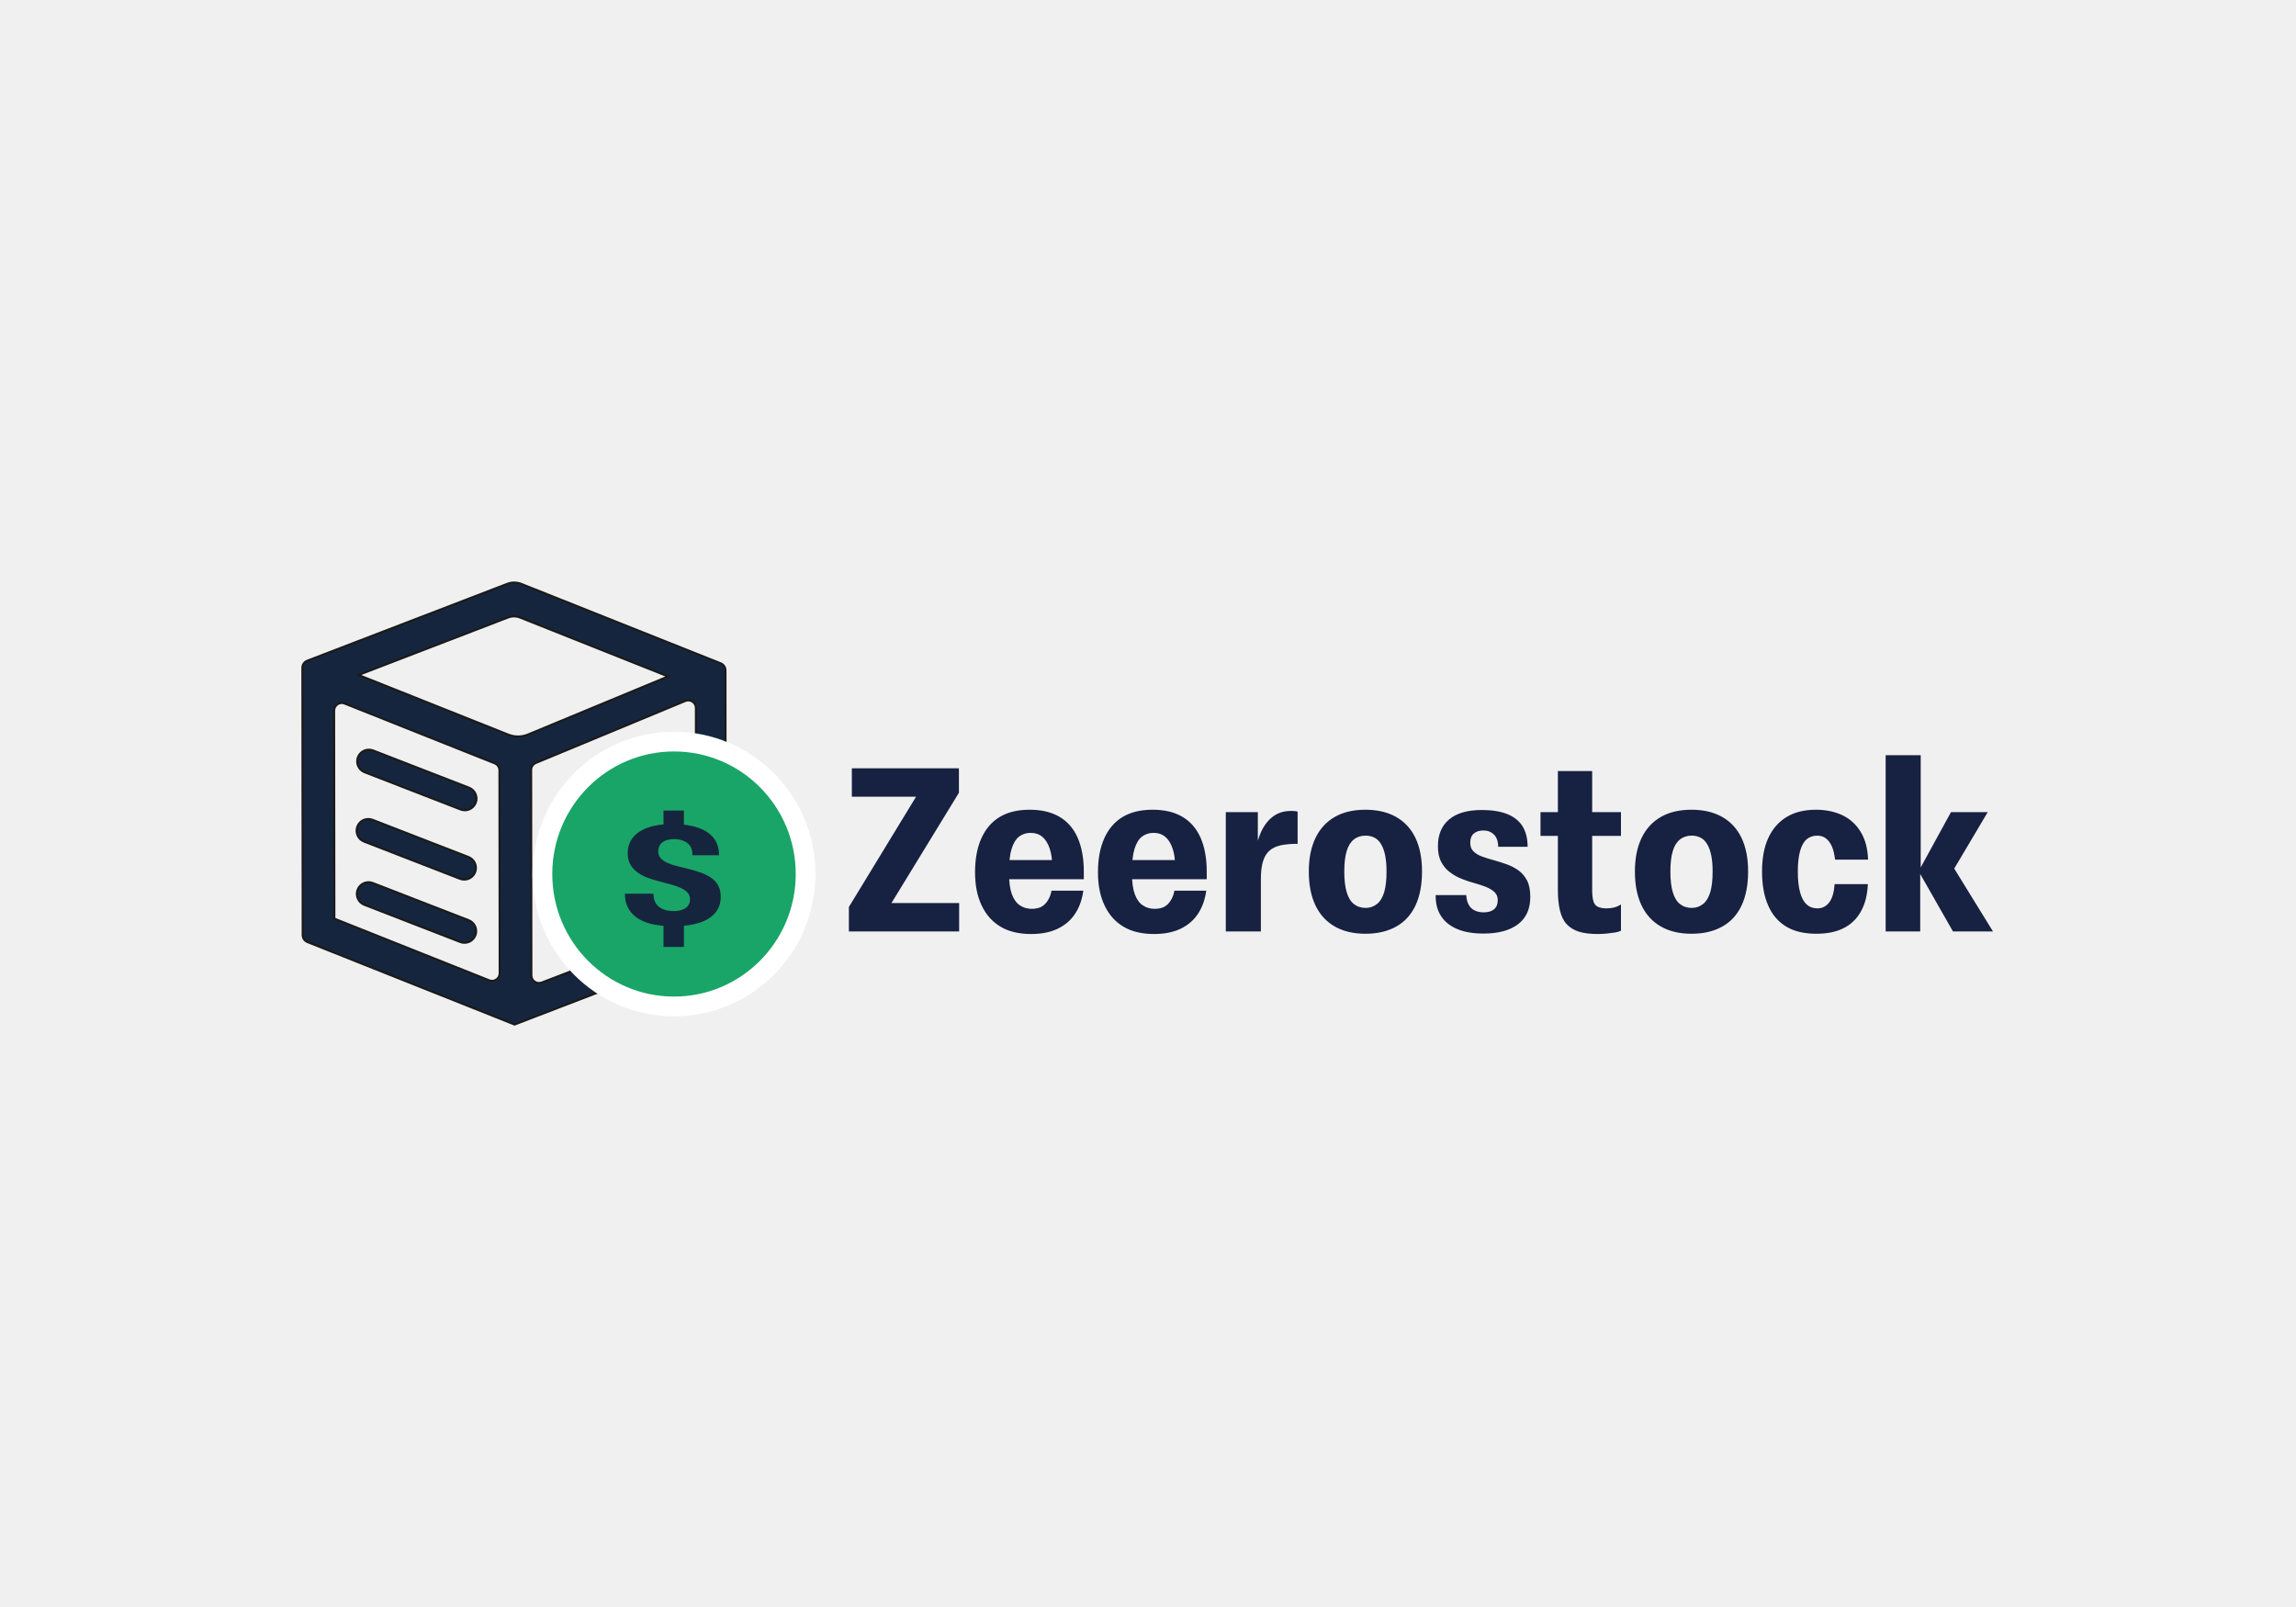
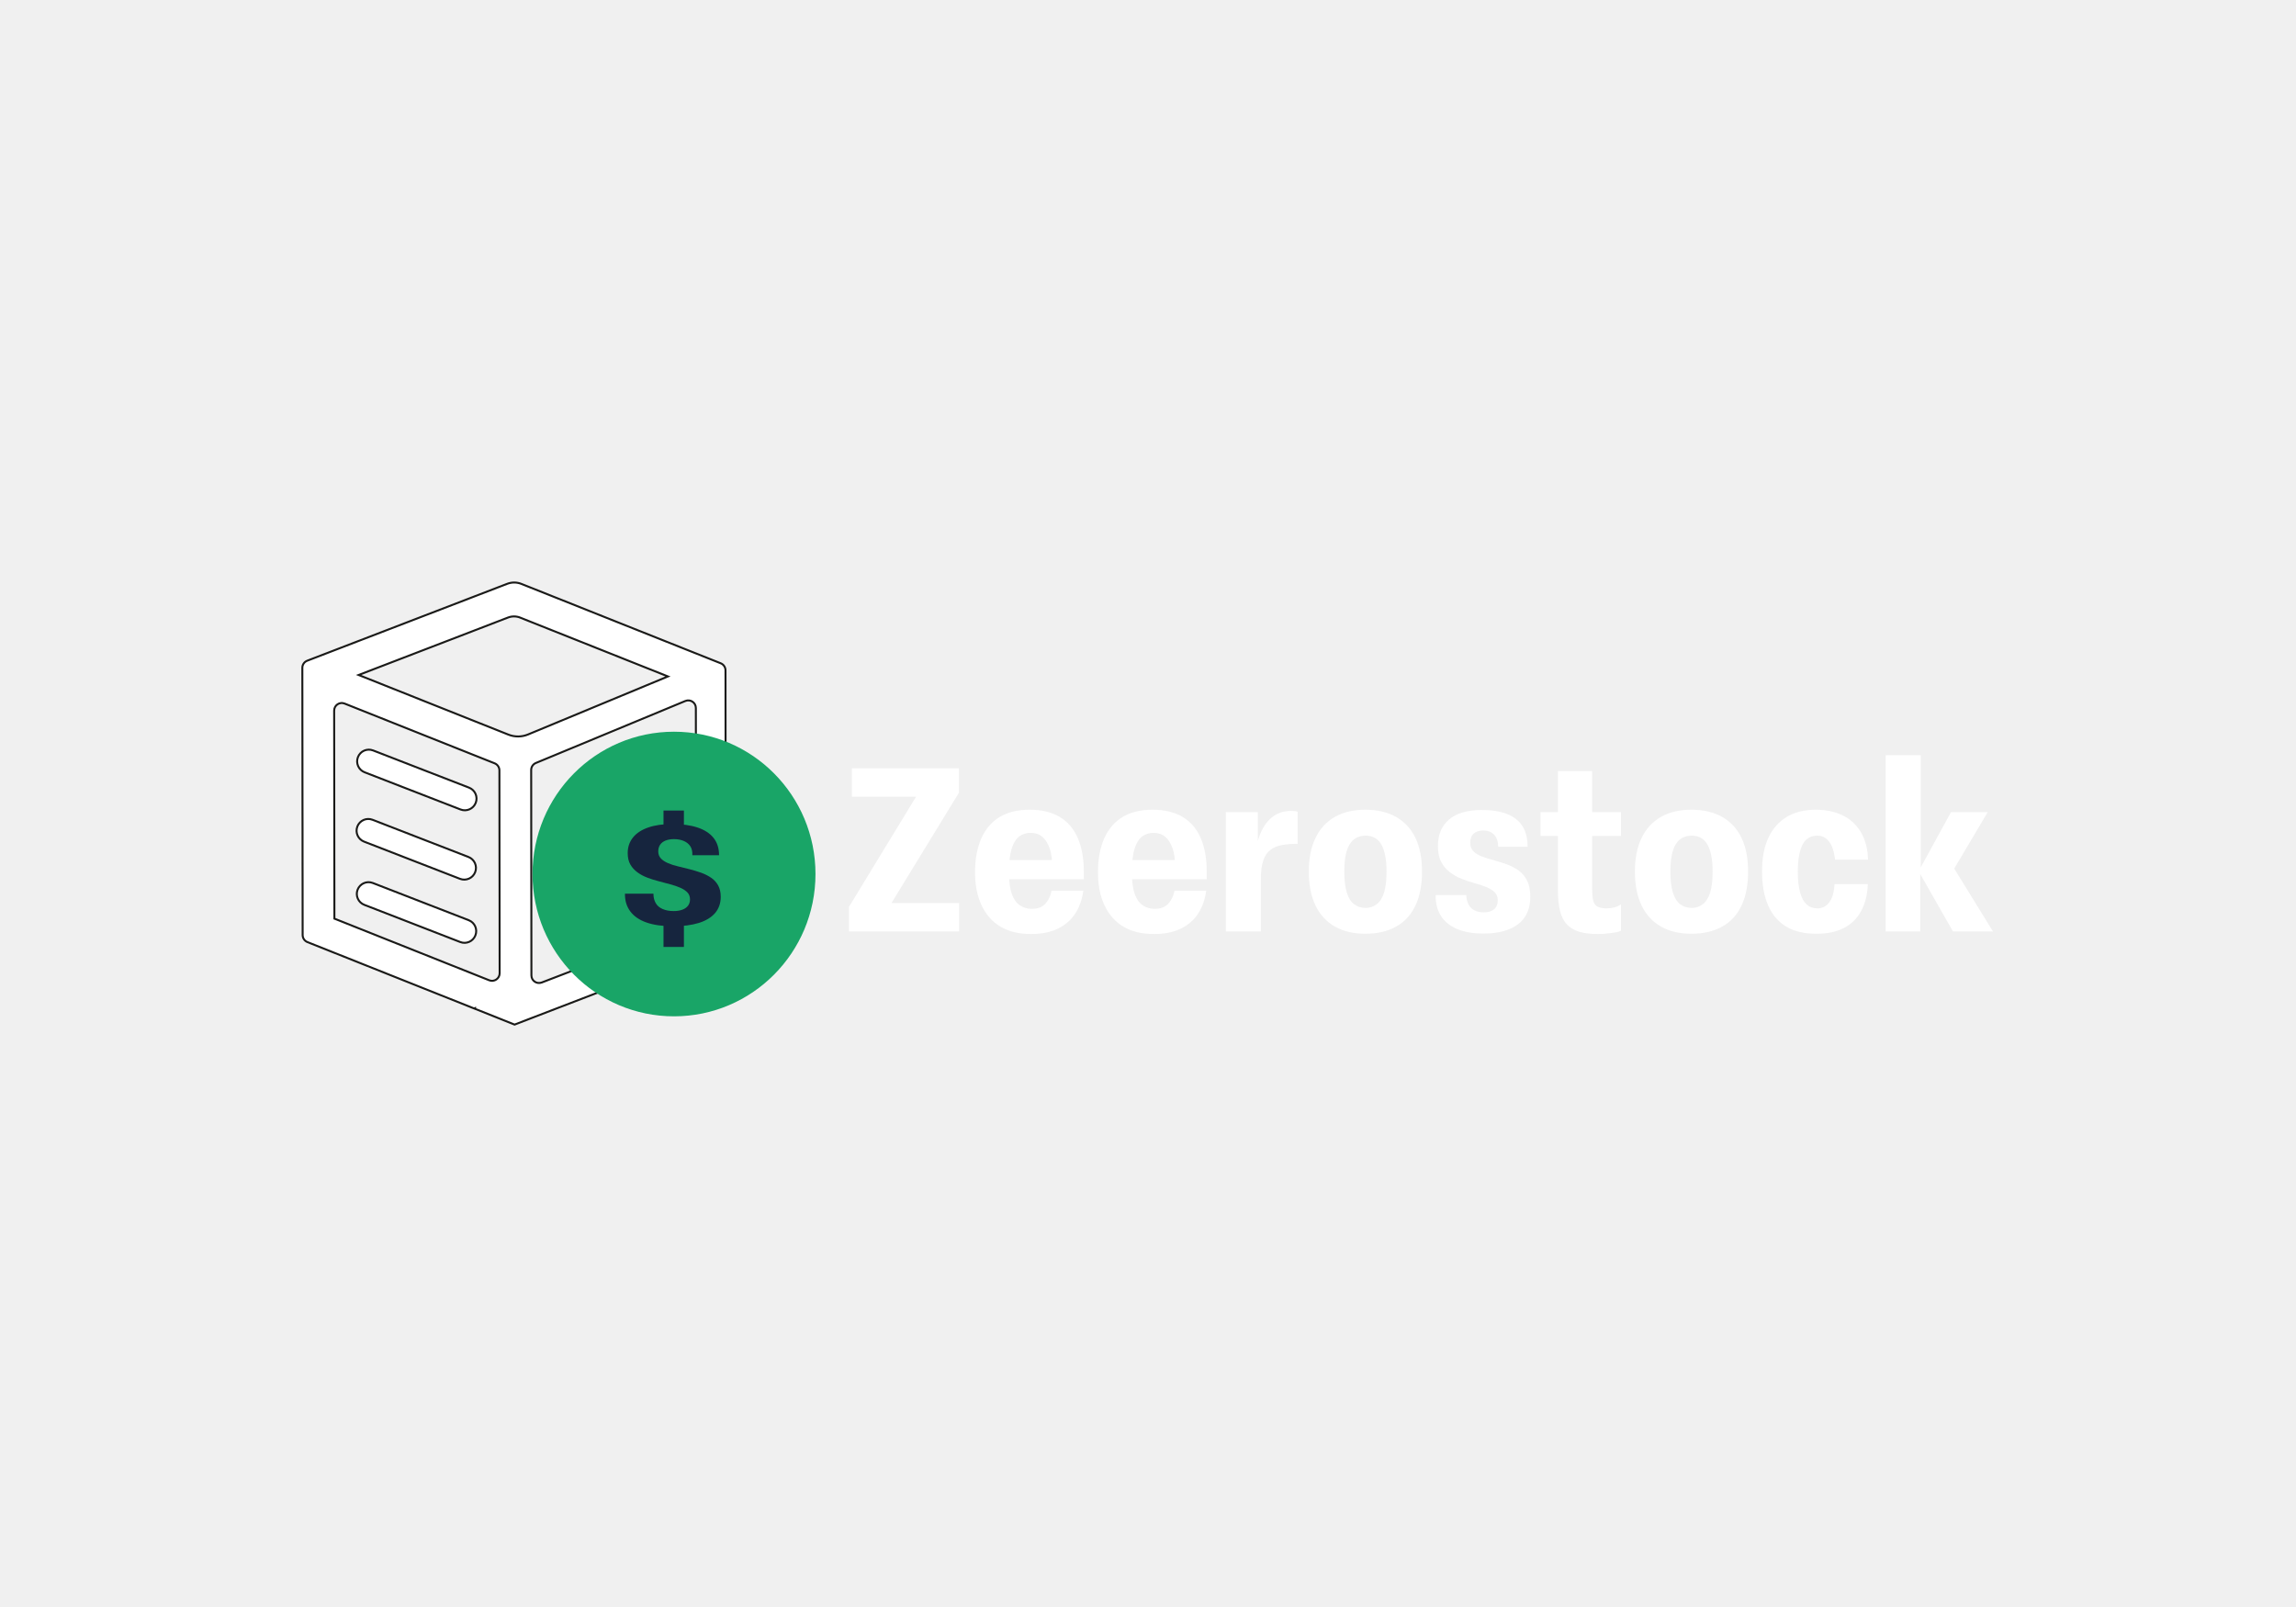
<svg xmlns="http://www.w3.org/2000/svg" version="1.1" width="1162.205" height="813.543" viewBox="0 0 1162.205 813.543">
  <g>
</g>
  <g>
-     <path transform="matrix(1,0,0,-1,0,813.5433)" d="M181.54 471.835 240.49 494.505 252.7 499.205 257.138 500.912C259.132 501.679 261.342 501.665 263.327 500.872L268.78 498.695 337.05 471.515 338.09 471.095 337.05 470.665V470.655L268.85 442.365 267.3 441.721C264.114 440.396 260.536 440.37 257.33 441.648L252.77 443.465 240.49 448.355ZM240.49 320.125 181.5 343.615 169.27 348.485V348.495L169.26 361.115 169.24 373.635 169.23 384.955 169.22 392.875 169.21 401.015 169.2 405.395 169.18 428.485 169.16 441.005 169.146 453.789C169.143 456.508 171.887 458.372 174.414 457.366L181.5 454.545 240.49 431.045 241.05 430.825 250.37 427.118C251.831 426.536 252.792 425.123 252.794 423.551L252.8 419.625 252.81 408.895 252.82 396.375 252.85 373.285 252.87 360.765V360.755L252.89 341.525 252.9 329.005 252.912 320.854C252.916 318.134 250.171 316.27 247.644 317.276ZM367.25 459.475V467.105L367.235 474.194C367.232 475.765 366.274 477.176 364.814 477.758L359.38 479.925 352.2 482.785 345.26 485.545 337.03 488.825 282.35 510.605 268.76 516.015 263.908 517.946C261.614 518.858 259.06 518.874 256.755 517.989L252.68 516.425 240.49 511.735 238.23 510.865 181.5 489.055 169.11 484.285 159.53 480.605 155.505 479.055C154.02 478.483 153.041 477.055 153.042 475.463L153.05 465.875 153.06 460.885 153.07 447.185 153.09 434.665V434.655L153.11 411.575 153.13 399.045 153.14 394.345 153.15 379.815V378.275L153.17 367.295V367.285L153.18 354.895 153.197 340.179C153.199 338.606 154.158 337.193 155.619 336.611L169.29 331.165 181.5 326.305 240.01 302.995H240.02L240.49 303.185V302.815L252.94 297.855 260.47 294.845H260.48L269.02 298.135 282.6 303.355 301.14 310.485 308.047 313.14C311.019 314.283 311.411 318.327 308.714 320.019 308.518 320.142 308.311 320.247 308.096 320.33L296.59 324.755H296.58L280.3 318.485H280.29L274.219 316.151C271.702 315.184 268.997 317.04 268.994 319.736L268.99 322.825 268.98 335.345 268.96 354.585 268.94 367.105 268.91 390.195 268.9 402.715 268.88 419.745 268.874 423.722C268.872 425.279 269.808 426.684 271.246 427.28L282.11 431.785 337.07 454.585 345.29 457.995 346.917 458.67C349.447 459.72 352.233 457.862 352.236 455.122L352.257 435.015C352.259 433.232 353.489 431.693 355.224 431.284 357.562 430.732 359.849 430.045 362.075 429.232 364.604 428.308 367.286 430.136 367.283 432.829Z" fill="#16253e" />
+     <path transform="matrix(1,0,0,-1,0,813.5433)" d="M181.54 471.835 240.49 494.505 252.7 499.205 257.138 500.912C259.132 501.679 261.342 501.665 263.327 500.872L268.78 498.695 337.05 471.515 338.09 471.095 337.05 470.665V470.655L268.85 442.365 267.3 441.721C264.114 440.396 260.536 440.37 257.33 441.648L252.77 443.465 240.49 448.355ZM240.49 320.125 181.5 343.615 169.27 348.485V348.495L169.26 361.115 169.24 373.635 169.23 384.955 169.22 392.875 169.21 401.015 169.2 405.395 169.18 428.485 169.16 441.005 169.146 453.789C169.143 456.508 171.887 458.372 174.414 457.366L181.5 454.545 240.49 431.045 241.05 430.825 250.37 427.118C251.831 426.536 252.792 425.123 252.794 423.551L252.8 419.625 252.81 408.895 252.82 396.375 252.85 373.285 252.87 360.765V360.755L252.89 341.525 252.9 329.005 252.912 320.854C252.916 318.134 250.171 316.27 247.644 317.276ZM367.25 459.475V467.105L367.235 474.194C367.232 475.765 366.274 477.176 364.814 477.758L359.38 479.925 352.2 482.785 345.26 485.545 337.03 488.825 282.35 510.605 268.76 516.015 263.908 517.946C261.614 518.858 259.06 518.874 256.755 517.989L252.68 516.425 240.49 511.735 238.23 510.865 181.5 489.055 169.11 484.285 159.53 480.605 155.505 479.055C154.02 478.483 153.041 477.055 153.042 475.463L153.05 465.875 153.06 460.885 153.07 447.185 153.09 434.665V434.655L153.11 411.575 153.13 399.045 153.14 394.345 153.15 379.815V378.275L153.17 367.295V367.285L153.18 354.895 153.197 340.179C153.199 338.606 154.158 337.193 155.619 336.611L169.29 331.165 181.5 326.305 240.01 302.995H240.02L240.49 303.185V302.815L252.94 297.855 260.47 294.845H260.48L269.02 298.135 282.6 303.355 301.14 310.485 308.047 313.14C311.019 314.283 311.411 318.327 308.714 320.019 308.518 320.142 308.311 320.247 308.096 320.33L296.59 324.755H296.58L280.3 318.485H280.29L274.219 316.151C271.702 315.184 268.997 317.04 268.994 319.736L268.99 322.825 268.98 335.345 268.96 354.585 268.94 367.105 268.91 390.195 268.9 402.715 268.88 419.745 268.874 423.722C268.872 425.279 269.808 426.684 271.246 427.28L282.11 431.785 337.07 454.585 345.29 457.995 346.917 458.67C349.447 459.72 352.233 457.862 352.236 455.122L352.257 435.015C352.259 433.232 353.489 431.693 355.224 431.284 357.562 430.732 359.849 430.045 362.075 429.232 364.604 428.308 367.286 430.136 367.283 432.829Z" fill="#ffffff" />
    <path transform="matrix(1,0,0,-1,0,813.5433)" stroke-width="1" stroke-linecap="butt" stroke-miterlimit="10" stroke-linejoin="miter" fill="none" stroke="#1a1a18" d="M181.54 471.835 240.49 494.505 252.7 499.205 257.138 500.912C259.132 501.679 261.342 501.665 263.327 500.872L268.78 498.695 337.05 471.515 338.09 471.095 337.05 470.665V470.655L268.85 442.365 267.3 441.721C264.114 440.396 260.536 440.37 257.33 441.648L252.77 443.465 240.49 448.355ZM240.49 320.125 181.5 343.615 169.27 348.485V348.495L169.26 361.115 169.24 373.635 169.23 384.955 169.22 392.875 169.21 401.015 169.2 405.395 169.18 428.485 169.16 441.005 169.146 453.789C169.143 456.508 171.887 458.372 174.414 457.366L181.5 454.545 240.49 431.045 241.05 430.825 250.37 427.118C251.831 426.536 252.792 425.123 252.794 423.551L252.8 419.625 252.81 408.895 252.82 396.375 252.85 373.285 252.87 360.765V360.755L252.89 341.525 252.9 329.005 252.912 320.854C252.916 318.134 250.171 316.27 247.644 317.276ZM367.25 459.475V467.105L367.235 474.194C367.232 475.765 366.274 477.176 364.814 477.758L359.38 479.925 352.2 482.785 345.26 485.545 337.03 488.825 282.35 510.605 268.76 516.015 263.908 517.946C261.614 518.858 259.06 518.874 256.755 517.989L252.68 516.425 240.49 511.735 238.23 510.865 181.5 489.055 169.11 484.285 159.53 480.605 155.505 479.055C154.02 478.483 153.041 477.055 153.042 475.463L153.05 465.875 153.06 460.885 153.07 447.185 153.09 434.665V434.655L153.11 411.575 153.13 399.045 153.14 394.345 153.15 379.815V378.275L153.17 367.295V367.285L153.18 354.895 153.197 340.179C153.199 338.606 154.158 337.193 155.619 336.611L169.29 331.165 181.5 326.305 240.01 302.995H240.02L240.49 303.185V302.815L252.94 297.855 260.47 294.845H260.48L269.02 298.135 282.6 303.355 301.14 310.485 308.047 313.14C311.019 314.283 311.411 318.327 308.714 320.019 308.518 320.142 308.311 320.247 308.096 320.33L296.59 324.755H296.58L280.3 318.485H280.29L274.219 316.151C271.702 315.184 268.997 317.04 268.994 319.736L268.99 322.825 268.98 335.345 268.96 354.585 268.94 367.105 268.91 390.195 268.9 402.715 268.88 419.745 268.874 423.722C268.872 425.279 269.808 426.684 271.246 427.28L282.11 431.785 337.07 454.585 345.29 457.995 346.917 458.67C349.447 459.72 352.233 457.862 352.236 455.122L352.257 435.015C352.259 433.232 353.489 431.693 355.224 431.284 357.562 430.732 359.849 430.045 362.075 429.232 364.604 428.308 367.286 430.136 367.283 432.829Z" />
-     <path transform="matrix(1,0,0,-1,0,813.5433)" d="M352.35 359.175V358.165L352.52 358.105C352.5 358.465 352.45 358.815 352.35 359.175M352.35 359.175V358.165L352.52 358.105C352.5 358.465 352.45 358.815 352.35 359.175M352.35 359.175V358.165L352.52 358.105C352.5 358.465 352.45 358.815 352.35 359.175M352.35 359.175V358.165L352.52 358.105C352.5 358.465 352.45 358.815 352.35 359.175ZM337.28 412.195H337.8L337.12 412.205V409.875L337.13 403.055C337.22 403.045 337.29 403.045 337.35 403.035 337.33 405.285 337.31 407.545 337.3 409.805 337.29 410.605 337.29 411.395 337.28 412.195ZM337.8 412.195H345.34V412.265C342.83 412.235 340.32 412.215 337.8 412.195ZM352.52 358.105C352.5 358.465 352.45 358.815 352.35 359.175V356.265C352.42 356.535 352.48 356.815 352.51 357.105 352.55 357.435 352.55 357.775 352.52 358.105ZM352.06 360.085C352.18 359.785 352.28 359.485 352.35 359.185V360.085ZM317.43 316.745H317.42L308.42 320.205C310.81 318.685 313.29 317.335 315.89 316.155H315.9C320.61 314.015 325.64 312.455 330.9 311.575ZM337.22 332.665H336.88V332.565L337.22 332.575 342.18 332.655ZM342.69 332.655H345.44V332.715ZM345.43 337.735 345.44 332.715 345.51 337.705ZM367.42 316.785V316.675C367.47 316.685 367.51 316.715 367.55 316.735ZM345.34 412.165 345.35 406.595 345.49 406.535ZM337.3 409.805 337.12 409.875 337.13 403.055C337.22 403.045 337.29 403.045 337.35 403.035 337.33 405.285 337.31 407.545 337.3 409.805ZM337.22 332.665V332.575L342.18 332.655ZM342.69 332.655H345.44V332.715ZM345.43 337.735 345.44 332.715 345.51 337.705ZM352.52 358.105C352.5 358.465 352.45 358.815 352.35 359.175V356.265C352.42 356.535 352.48 356.815 352.51 357.105 352.55 357.435 352.55 357.775 352.52 358.105ZM352.06 360.085C352.18 359.785 352.28 359.485 352.35 359.185V360.085ZM352.35 359.175V358.165L352.52 358.105C352.5 358.465 352.45 358.815 352.35 359.175M352.35 359.175V358.165L352.52 358.105C352.5 358.465 352.45 358.815 352.35 359.175" fill="#182747" />
+     <path transform="matrix(1,0,0,-1,0,813.5433)" d="M352.35 359.175V358.165L352.52 358.105C352.5 358.465 352.45 358.815 352.35 359.175M352.35 359.175V358.165L352.52 358.105C352.5 358.465 352.45 358.815 352.35 359.175M352.35 359.175V358.165L352.52 358.105C352.5 358.465 352.45 358.815 352.35 359.175M352.35 359.175V358.165L352.52 358.105C352.5 358.465 352.45 358.815 352.35 359.175ZM337.28 412.195H337.8L337.12 412.205V409.875L337.13 403.055C337.22 403.045 337.29 403.045 337.35 403.035 337.33 405.285 337.31 407.545 337.3 409.805 337.29 410.605 337.29 411.395 337.28 412.195ZM337.8 412.195H345.34V412.265C342.83 412.235 340.32 412.215 337.8 412.195ZM352.52 358.105C352.5 358.465 352.45 358.815 352.35 359.175V356.265C352.42 356.535 352.48 356.815 352.51 357.105 352.55 357.435 352.55 357.775 352.52 358.105ZM352.06 360.085C352.18 359.785 352.28 359.485 352.35 359.185V360.085ZM317.43 316.745H317.42L308.42 320.205C310.81 318.685 313.29 317.335 315.89 316.155H315.9C320.61 314.015 325.64 312.455 330.9 311.575ZM337.22 332.665H336.88V332.565L337.22 332.575 342.18 332.655ZM342.69 332.655H345.44V332.715ZM345.43 337.735 345.44 332.715 345.51 337.705ZM367.42 316.785V316.675C367.47 316.685 367.51 316.715 367.55 316.735ZM345.34 412.165 345.35 406.595 345.49 406.535ZM337.3 409.805 337.12 409.875 337.13 403.055C337.22 403.045 337.29 403.045 337.35 403.035 337.33 405.285 337.31 407.545 337.3 409.805ZM337.22 332.665V332.575L342.18 332.655ZM342.69 332.655H345.44V332.715ZM345.43 337.735 345.44 332.715 345.51 337.705ZM352.52 358.105C352.5 358.465 352.45 358.815 352.35 359.175V356.265C352.42 356.535 352.48 356.815 352.51 357.105 352.55 357.435 352.55 357.775 352.52 358.105ZM352.06 360.085C352.18 359.785 352.28 359.485 352.35 359.185V360.085ZM352.35 359.175V358.165L352.52 358.105C352.5 358.465 352.45 358.815 352.35 359.175M352.35 359.175V358.165L352.52 358.105C352.5 358.465 352.45 358.815 352.35 359.175" fill="#ffffff" />
    <path transform="matrix(1,0,0,-1,0,813.5433)" d="M352.35 359.185V356.265C351.31 352.515 346.42 350.905 345.42 350.595 345.39 350.585 345.36 350.575 345.34 350.565 341.7 349.435 338.52 350.445 337.19 350.955L337.18 360.105V363.995L337.17 367.445C340.52 366.545 343.35 365.985 345.4 365.635 348.69 364.725 351.09 362.525 352.06 360.085 352.18 359.785 352.28 359.485 352.35 359.185" fill="#00963f" />
    <path transform="matrix(1,0,0,-1,0,813.5433)" d="M352.3 402.915C349.18 403.745 346.57 403.525 345.57 403.415L345.49 406.535 352.29 403.825Z" fill="#00963f" />
-     <path transform="matrix(1,0,0,-1,0,813.5433)" d="M240.72 410.085C240.7 409.595 240.62 409.125 240.49 408.685V411.825C240.66 411.275 240.74 410.695 240.72 410.085" fill="#182747" />
-     <path transform="matrix(1,0,0,-1,0,813.5433)" d="M345.34 412.265V412.195H337.8C340.32 412.215 342.83 412.235 345.34 412.265" fill="#182747" />
-     <path transform="matrix(1,0,0,-1,0,813.5433)" d="M345.49 406.535 345.35 406.595 345.34 412.165Z" fill="#182747" />
-     <path transform="matrix(1,0,0,-1,0,813.5433)" d="M352.35 360.085V359.185C352.28 359.485 352.18 359.785 352.06 360.085Z" fill="#182747" />
-     <path transform="matrix(1,0,0,-1,0,813.5433)" d="M342.18 332.655 337.22 332.575 336.88 332.565V332.665H337.22Z" fill="#182747" />
-     <path transform="matrix(1,0,0,-1,0,813.5433)" d="M345.51 337.705 345.44 332.715 345.43 337.735Z" fill="#182747" />
+     <path transform="matrix(1,0,0,-1,0,813.5433)" d="M240.72 410.085C240.7 409.595 240.62 409.125 240.49 408.685V411.825C240.66 411.275 240.74 410.695 240.72 410.085" fill="#ffffff" />
+     <path transform="matrix(1,0,0,-1,0,813.5433)" d="M345.34 412.265V412.195H337.8C340.32 412.215 342.83 412.235 345.34 412.265" fill="#ffffff" />
+     <path transform="matrix(1,0,0,-1,0,813.5433)" d="M345.49 406.535 345.35 406.595 345.34 412.165Z" fill="#ffffff" />
+     <path transform="matrix(1,0,0,-1,0,813.5433)" d="M352.35 360.085V359.185C352.28 359.485 352.18 359.785 352.06 360.085Z" fill="#ffffff" />
+     <path transform="matrix(1,0,0,-1,0,813.5433)" d="M342.18 332.655 337.22 332.575 336.88 332.565V332.665H337.22Z" fill="#ffffff" />
+     <path transform="matrix(1,0,0,-1,0,813.5433)" d="M345.51 337.705 345.44 332.715 345.43 337.735Z" fill="#ffffff" />
    <path transform="matrix(1,0,0,-1,0,813.5433)" d="M407.787 371.072C407.787 408.1 377.962 438.117 341.171 438.117 304.381 438.117 274.556 408.1 274.556 371.072 274.556 334.044 304.381 304.027 341.171 304.027 377.962 304.027 407.787 334.044 407.787 371.072" fill="#19a567" />
-     <path transform="matrix(1,0,0,-1,0,813.5433)" stroke-width="10" stroke-linecap="butt" stroke-miterlimit="10" stroke-linejoin="miter" fill="none" stroke="#ffffff" d="M407.787 371.072C407.787 408.1 377.962 438.117 341.171 438.117 304.381 438.117 274.556 408.1 274.556 371.072 274.556 334.044 304.381 304.027 341.171 304.027 377.962 304.027 407.787 334.044 407.787 371.072Z" />
-     <path transform="matrix(1,0,0,-1,0,813.5433)" d="M429.697 342.005V354.381L470.178 420.844 473.457 410.207H431.193V424.59H485.395V412.214L444.77 345.784 442.026 356.388H485.502V342.005ZM521.957 340.7C515.756 340.7 510.589 341.938 506.455 344.413 502.286 346.888 499.115 350.467 496.905 355.15 494.66 359.833 493.555 365.452 493.555 371.975 493.555 378.665 494.624 384.385 496.763 389.168 498.901 393.917 502.001 397.53 506.063 399.972 510.126 402.413 515.186 403.618 521.208 403.618 527.231 403.618 532.291 402.413 536.354 400.005 540.416 397.597 543.48 394.051 545.547 389.335 547.578 384.619 548.612 378.932 548.612 372.343V368.429H506.241V378.13H535.142L532.647 374.35C532.647 378.196 532.22 381.408 531.329 384.017 530.438 386.592 529.226 388.566 527.623 389.904 526.019 391.241 524.059 391.911 521.707 391.911 519.462 391.911 517.502 391.275 515.863 390.037 514.224 388.766 512.976 386.726 512.086 383.883 511.195 381.04 510.767 377.293 510.767 372.577V371.272C510.767 366.857 511.266 363.345 512.228 360.77 513.191 358.194 514.545 356.321 516.291 355.184 518.037 354.013 520.033 353.444 522.206 353.444 524.237 353.444 525.877 353.812 527.195 354.515 528.478 355.217 529.547 356.321 530.438 357.759 531.329 359.197 531.935 360.837 532.255 362.643H548.362C547.757 358.261 546.438 354.414 544.336 351.17 542.233 347.892 539.347 345.316 535.605 343.477 531.863 341.637 527.338 340.7 521.957 340.7ZM584.176 340.7C577.976 340.7 572.808 341.938 568.675 344.413 564.505 346.888 561.334 350.467 559.125 355.15 556.88 359.833 555.774 365.452 555.774 371.975 555.774 378.665 556.844 384.385 558.982 389.168 561.12 393.917 564.22 397.53 568.283 399.972 572.345 402.413 577.405 403.618 583.428 403.618 589.45 403.618 594.51 402.413 598.573 400.005 602.635 397.597 605.7 394.051 607.767 389.335 609.798 384.619 610.831 378.932 610.831 372.343V368.429H568.461V378.13H597.361L594.867 374.35C594.867 378.196 594.439 381.408 593.548 384.017 592.657 386.592 591.446 388.566 589.842 389.904 588.239 391.241 586.278 391.911 583.927 391.911 581.682 391.911 579.722 391.275 578.082 390.037 576.443 388.766 575.196 386.726 574.305 383.883 573.414 381.04 572.986 377.293 572.986 372.577V371.272C572.986 366.857 573.485 363.345 574.447 360.77 575.41 358.194 576.764 356.321 578.51 355.184 580.256 354.013 582.252 353.444 584.425 353.444 586.457 353.444 588.096 353.812 589.414 354.515 590.697 355.217 591.766 356.321 592.657 357.759 593.548 359.197 594.154 360.837 594.475 362.643H610.582C609.976 358.261 608.658 354.414 606.555 351.17 604.452 347.892 601.566 345.316 597.824 343.477 594.083 341.637 589.557 340.7 584.176 340.7ZM620.489 342.005V402.413H636.702V375.621H634.707C635.028 381.274 635.954 386.157 637.487 390.272 638.983 394.352 641.086 397.496 643.759 399.704 646.431 401.912 649.674 403.015 653.451 403.015 653.95 403.015 654.52 402.982 655.162 402.949 655.768 402.915 656.338 402.815 656.837 402.647V386.358C653.808 386.358 651.171 386.157 648.854 385.722 646.538 385.288 644.614 384.485 643.01 383.247 641.407 382.01 640.231 380.237 639.447 377.895 638.627 375.521 638.235 372.376 638.235 368.429V342.005ZM691.154 340.834C685.131 340.834 679.964 342.038 675.688 344.48 671.411 346.922 668.133 350.467 665.888 355.15 663.643 359.833 662.503 365.553 662.503 372.343 662.503 379.033 663.643 384.685 665.888 389.335 668.133 393.984 671.411 397.53 675.652 399.972 679.893 402.413 685.06 403.618 691.154 403.618 697.176 403.618 702.379 402.413 706.691 399.972 711.002 397.53 714.245 393.984 716.49 389.335 718.7 384.685 719.804 379.033 719.804 372.343 719.804 365.553 718.7 359.833 716.49 355.117 714.245 350.401 711.002 346.821 706.691 344.447 702.379 342.038 697.176 340.834 691.154 340.834ZM691.296 353.913C693.47 353.913 695.358 354.582 696.998 355.886 698.637 357.191 699.848 359.197 700.668 361.907 701.452 364.616 701.844 368.095 701.844 372.343 701.844 375.387 701.63 378.096 701.167 380.404 700.704 382.712 700.027 384.619 699.136 386.124 698.245 387.629 697.14 388.733 695.822 389.435 694.467 390.138 692.971 390.506 691.296 390.506 688.944 390.506 686.949 389.87 685.309 388.566 683.67 387.261 682.458 385.321 681.674 382.679 680.855 380.036 680.463 376.591 680.463 372.343 680.463 368.095 680.855 364.616 681.674 361.907 682.458 359.197 683.67 357.191 685.309 355.886 686.949 354.582 688.944 353.913 691.296 353.913ZM750.985 340.935C745.604 340.935 741.15 341.704 737.551 343.242 733.952 344.781 731.208 346.989 729.39 349.865 727.537 352.708 726.646 356.221 726.717 360.402H742.183C742.29 358.529 742.682 356.923 743.395 355.585 744.107 354.247 745.105 353.277 746.424 352.642 747.707 352.006 749.239 351.671 750.985 351.671 753.23 351.671 755.012 352.173 756.259 353.21 757.507 354.247 758.148 355.786 758.148 357.826 758.148 359.465 757.614 360.803 756.58 361.84 755.547 362.877 754.086 363.747 752.268 364.516 750.415 365.252 748.42 365.921 746.281 366.489 744.143 367.058 741.97 367.794 739.796 368.663 737.622 369.533 735.627 370.671 733.845 372.042 732.027 373.413 730.602 375.153 729.497 377.26 728.393 379.334 727.858 381.976 727.858 385.187 727.858 391.007 729.747 395.523 733.524 398.701 737.301 401.878 742.825 403.484 750.094 403.484 755.119 403.484 759.36 402.815 762.816 401.477 766.237 400.139 768.839 398.099 770.62 395.356 772.366 392.579 773.257 389.101 773.257 384.853H758.398C758.326 387.596 757.614 389.669 756.224 391.041 754.834 392.412 753.052 393.115 750.878 393.115 748.847 393.115 747.244 392.613 746.032 391.576 744.82 390.539 744.215 389 744.215 386.96 744.215 385.053 744.749 383.582 745.854 382.545 746.923 381.474 748.348 380.605 750.166 379.936 751.983 379.267 753.979 378.631 756.153 378.063 758.326 377.461 760.5 376.758 762.674 375.989 764.847 375.219 766.843 374.183 768.66 372.878 770.478 371.574 771.903 369.834 773.008 367.727 774.077 365.62 774.611 362.843 774.611 359.465 774.611 353.411 772.545 348.795 768.411 345.651 764.242 342.507 758.433 340.935 750.985 340.935ZM808.821 340.7C804.973 340.7 801.801 341.102 799.271 341.871 796.741 342.674 794.71 343.911 793.106 345.617 791.503 347.29 790.362 349.598 789.65 352.508 788.937 355.418 788.581 358.93 788.581 363.011V423.185H805.935V363.111C805.935 360.602 806.149 358.662 806.577 357.291 806.968 355.92 807.752 354.95 808.893 354.448 810.033 353.946 811.494 353.678 813.24 353.678 814.559 353.678 815.842 353.846 817.089 354.147 818.3 354.448 819.441 354.983 820.51 355.685V342.373C819.762 341.971 818.764 341.67 817.517 341.47 816.269 341.269 814.844 341.102 813.311 340.935 811.744 340.767 810.247 340.7 808.821 340.7ZM779.779 390.372V402.413H820.51V390.372ZM856.217 340.834C850.194 340.834 845.027 342.038 840.751 344.48 836.475 346.922 833.196 350.467 830.951 355.15 828.706 359.833 827.566 365.553 827.566 372.343 827.566 379.033 828.706 384.685 830.951 389.335 833.196 393.984 836.475 397.53 840.715 399.972 844.956 402.413 850.123 403.618 856.217 403.618 862.239 403.618 867.442 402.413 871.754 399.972 876.065 397.53 879.308 393.984 881.553 389.335 883.763 384.685 884.867 379.033 884.867 372.343 884.867 365.553 883.763 359.833 881.553 355.117 879.308 350.401 876.065 346.821 871.754 344.447 867.442 342.038 862.239 340.834 856.217 340.834ZM856.359 353.913C858.533 353.913 860.422 354.582 862.061 355.886 863.7 357.191 864.912 359.197 865.731 361.907 866.515 364.616 866.907 368.095 866.907 372.343 866.907 375.387 866.693 378.096 866.23 380.404 865.767 382.712 865.09 384.619 864.199 386.124 863.308 387.629 862.203 388.733 860.885 389.435 859.531 390.138 858.034 390.506 856.359 390.506 854.007 390.506 852.011 389.87 850.372 388.566 848.733 387.261 847.522 385.321 846.738 382.679 845.918 380.036 845.526 376.591 845.526 372.343 845.526 368.095 845.918 364.616 846.738 361.907 847.522 359.197 848.733 357.191 850.372 355.886 852.011 354.582 854.007 353.913 856.359 353.913ZM919.434 340.834C913.233 340.834 908.137 342.038 904.111 344.48 900.084 346.922 897.055 350.467 895.024 355.15 892.957 359.833 891.923 365.553 891.923 372.343 891.923 379.033 892.957 384.685 895.059 389.268 897.162 393.851 900.226 397.396 904.288 399.905 908.351 402.38 913.304 403.618 919.184 403.618 924.209 403.618 928.699 402.681 932.583 400.841 936.467 399.002 939.568 396.159 941.884 392.345 944.2 388.532 945.412 383.883 945.59 378.364H928.877C928.557 381.274 927.951 383.615 927.131 385.388 926.276 387.161 925.242 388.432 924.031 389.268 922.819 390.104 921.429 390.506 919.826 390.506 917.723 390.506 915.942 389.87 914.481 388.632 913.019 387.361 911.915 385.388 911.166 382.679 910.418 379.969 910.026 376.524 910.026 372.343 910.026 368.095 910.418 364.583 911.166 361.84 911.915 359.064 913.019 357.023 914.481 355.685 915.942 354.347 917.759 353.678 919.933 353.678 922.391 353.678 924.387 354.682 925.919 356.689 927.452 358.696 928.378 361.773 928.628 365.954H945.483C945.234 360.435 944.058 355.819 941.955 352.106 939.853 348.36 936.966 345.55 933.225 343.677 929.483 341.771 924.886 340.834 919.434 340.834ZM988.566 342.005 971.747 371.507 971.497 373.045 987.568 402.413H1006.17L987.462 370.905 987.069 377.293 1008.807 342.005ZM954.499 342.005V431.213H972.245V372.577L971.996 372.109V342.005Z" fill="#172141" />
+     <path transform="matrix(1,0,0,-1,0,813.5433)" stroke-width="10" stroke-linecap="butt" stroke-miterlimit="10" stroke-linejoin="miter" fill="none" stroke="#19a567" d="M407.787 371.072C407.787 408.1 377.962 438.117 341.171 438.117 304.381 438.117 274.556 408.1 274.556 371.072 274.556 334.044 304.381 304.027 341.171 304.027 377.962 304.027 407.787 334.044 407.787 371.072Z" />
+     <path transform="matrix(1,0,0,-1,0,813.5433)" d="M429.697 342.005V354.381L470.178 420.844 473.457 410.207H431.193V424.59H485.395V412.214L444.77 345.784 442.026 356.388H485.502V342.005ZM521.957 340.7C515.756 340.7 510.589 341.938 506.455 344.413 502.286 346.888 499.115 350.467 496.905 355.15 494.66 359.833 493.555 365.452 493.555 371.975 493.555 378.665 494.624 384.385 496.763 389.168 498.901 393.917 502.001 397.53 506.063 399.972 510.126 402.413 515.186 403.618 521.208 403.618 527.231 403.618 532.291 402.413 536.354 400.005 540.416 397.597 543.48 394.051 545.547 389.335 547.578 384.619 548.612 378.932 548.612 372.343V368.429H506.241V378.13H535.142L532.647 374.35C532.647 378.196 532.22 381.408 531.329 384.017 530.438 386.592 529.226 388.566 527.623 389.904 526.019 391.241 524.059 391.911 521.707 391.911 519.462 391.911 517.502 391.275 515.863 390.037 514.224 388.766 512.976 386.726 512.086 383.883 511.195 381.04 510.767 377.293 510.767 372.577V371.272C510.767 366.857 511.266 363.345 512.228 360.77 513.191 358.194 514.545 356.321 516.291 355.184 518.037 354.013 520.033 353.444 522.206 353.444 524.237 353.444 525.877 353.812 527.195 354.515 528.478 355.217 529.547 356.321 530.438 357.759 531.329 359.197 531.935 360.837 532.255 362.643H548.362C547.757 358.261 546.438 354.414 544.336 351.17 542.233 347.892 539.347 345.316 535.605 343.477 531.863 341.637 527.338 340.7 521.957 340.7ZM584.176 340.7C577.976 340.7 572.808 341.938 568.675 344.413 564.505 346.888 561.334 350.467 559.125 355.15 556.88 359.833 555.774 365.452 555.774 371.975 555.774 378.665 556.844 384.385 558.982 389.168 561.12 393.917 564.22 397.53 568.283 399.972 572.345 402.413 577.405 403.618 583.428 403.618 589.45 403.618 594.51 402.413 598.573 400.005 602.635 397.597 605.7 394.051 607.767 389.335 609.798 384.619 610.831 378.932 610.831 372.343V368.429H568.461V378.13H597.361L594.867 374.35C594.867 378.196 594.439 381.408 593.548 384.017 592.657 386.592 591.446 388.566 589.842 389.904 588.239 391.241 586.278 391.911 583.927 391.911 581.682 391.911 579.722 391.275 578.082 390.037 576.443 388.766 575.196 386.726 574.305 383.883 573.414 381.04 572.986 377.293 572.986 372.577V371.272C572.986 366.857 573.485 363.345 574.447 360.77 575.41 358.194 576.764 356.321 578.51 355.184 580.256 354.013 582.252 353.444 584.425 353.444 586.457 353.444 588.096 353.812 589.414 354.515 590.697 355.217 591.766 356.321 592.657 357.759 593.548 359.197 594.154 360.837 594.475 362.643H610.582C609.976 358.261 608.658 354.414 606.555 351.17 604.452 347.892 601.566 345.316 597.824 343.477 594.083 341.637 589.557 340.7 584.176 340.7ZM620.489 342.005V402.413H636.702V375.621H634.707C635.028 381.274 635.954 386.157 637.487 390.272 638.983 394.352 641.086 397.496 643.759 399.704 646.431 401.912 649.674 403.015 653.451 403.015 653.95 403.015 654.52 402.982 655.162 402.949 655.768 402.915 656.338 402.815 656.837 402.647V386.358C653.808 386.358 651.171 386.157 648.854 385.722 646.538 385.288 644.614 384.485 643.01 383.247 641.407 382.01 640.231 380.237 639.447 377.895 638.627 375.521 638.235 372.376 638.235 368.429V342.005ZM691.154 340.834C685.131 340.834 679.964 342.038 675.688 344.48 671.411 346.922 668.133 350.467 665.888 355.15 663.643 359.833 662.503 365.553 662.503 372.343 662.503 379.033 663.643 384.685 665.888 389.335 668.133 393.984 671.411 397.53 675.652 399.972 679.893 402.413 685.06 403.618 691.154 403.618 697.176 403.618 702.379 402.413 706.691 399.972 711.002 397.53 714.245 393.984 716.49 389.335 718.7 384.685 719.804 379.033 719.804 372.343 719.804 365.553 718.7 359.833 716.49 355.117 714.245 350.401 711.002 346.821 706.691 344.447 702.379 342.038 697.176 340.834 691.154 340.834ZM691.296 353.913C693.47 353.913 695.358 354.582 696.998 355.886 698.637 357.191 699.848 359.197 700.668 361.907 701.452 364.616 701.844 368.095 701.844 372.343 701.844 375.387 701.63 378.096 701.167 380.404 700.704 382.712 700.027 384.619 699.136 386.124 698.245 387.629 697.14 388.733 695.822 389.435 694.467 390.138 692.971 390.506 691.296 390.506 688.944 390.506 686.949 389.87 685.309 388.566 683.67 387.261 682.458 385.321 681.674 382.679 680.855 380.036 680.463 376.591 680.463 372.343 680.463 368.095 680.855 364.616 681.674 361.907 682.458 359.197 683.67 357.191 685.309 355.886 686.949 354.582 688.944 353.913 691.296 353.913ZM750.985 340.935C745.604 340.935 741.15 341.704 737.551 343.242 733.952 344.781 731.208 346.989 729.39 349.865 727.537 352.708 726.646 356.221 726.717 360.402H742.183C742.29 358.529 742.682 356.923 743.395 355.585 744.107 354.247 745.105 353.277 746.424 352.642 747.707 352.006 749.239 351.671 750.985 351.671 753.23 351.671 755.012 352.173 756.259 353.21 757.507 354.247 758.148 355.786 758.148 357.826 758.148 359.465 757.614 360.803 756.58 361.84 755.547 362.877 754.086 363.747 752.268 364.516 750.415 365.252 748.42 365.921 746.281 366.489 744.143 367.058 741.97 367.794 739.796 368.663 737.622 369.533 735.627 370.671 733.845 372.042 732.027 373.413 730.602 375.153 729.497 377.26 728.393 379.334 727.858 381.976 727.858 385.187 727.858 391.007 729.747 395.523 733.524 398.701 737.301 401.878 742.825 403.484 750.094 403.484 755.119 403.484 759.36 402.815 762.816 401.477 766.237 400.139 768.839 398.099 770.62 395.356 772.366 392.579 773.257 389.101 773.257 384.853H758.398C758.326 387.596 757.614 389.669 756.224 391.041 754.834 392.412 753.052 393.115 750.878 393.115 748.847 393.115 747.244 392.613 746.032 391.576 744.82 390.539 744.215 389 744.215 386.96 744.215 385.053 744.749 383.582 745.854 382.545 746.923 381.474 748.348 380.605 750.166 379.936 751.983 379.267 753.979 378.631 756.153 378.063 758.326 377.461 760.5 376.758 762.674 375.989 764.847 375.219 766.843 374.183 768.66 372.878 770.478 371.574 771.903 369.834 773.008 367.727 774.077 365.62 774.611 362.843 774.611 359.465 774.611 353.411 772.545 348.795 768.411 345.651 764.242 342.507 758.433 340.935 750.985 340.935ZM808.821 340.7C804.973 340.7 801.801 341.102 799.271 341.871 796.741 342.674 794.71 343.911 793.106 345.617 791.503 347.29 790.362 349.598 789.65 352.508 788.937 355.418 788.581 358.93 788.581 363.011V423.185H805.935V363.111C805.935 360.602 806.149 358.662 806.577 357.291 806.968 355.92 807.752 354.95 808.893 354.448 810.033 353.946 811.494 353.678 813.24 353.678 814.559 353.678 815.842 353.846 817.089 354.147 818.3 354.448 819.441 354.983 820.51 355.685V342.373C819.762 341.971 818.764 341.67 817.517 341.47 816.269 341.269 814.844 341.102 813.311 340.935 811.744 340.767 810.247 340.7 808.821 340.7ZM779.779 390.372V402.413H820.51V390.372ZM856.217 340.834C850.194 340.834 845.027 342.038 840.751 344.48 836.475 346.922 833.196 350.467 830.951 355.15 828.706 359.833 827.566 365.553 827.566 372.343 827.566 379.033 828.706 384.685 830.951 389.335 833.196 393.984 836.475 397.53 840.715 399.972 844.956 402.413 850.123 403.618 856.217 403.618 862.239 403.618 867.442 402.413 871.754 399.972 876.065 397.53 879.308 393.984 881.553 389.335 883.763 384.685 884.867 379.033 884.867 372.343 884.867 365.553 883.763 359.833 881.553 355.117 879.308 350.401 876.065 346.821 871.754 344.447 867.442 342.038 862.239 340.834 856.217 340.834ZM856.359 353.913C858.533 353.913 860.422 354.582 862.061 355.886 863.7 357.191 864.912 359.197 865.731 361.907 866.515 364.616 866.907 368.095 866.907 372.343 866.907 375.387 866.693 378.096 866.23 380.404 865.767 382.712 865.09 384.619 864.199 386.124 863.308 387.629 862.203 388.733 860.885 389.435 859.531 390.138 858.034 390.506 856.359 390.506 854.007 390.506 852.011 389.87 850.372 388.566 848.733 387.261 847.522 385.321 846.738 382.679 845.918 380.036 845.526 376.591 845.526 372.343 845.526 368.095 845.918 364.616 846.738 361.907 847.522 359.197 848.733 357.191 850.372 355.886 852.011 354.582 854.007 353.913 856.359 353.913ZM919.434 340.834C913.233 340.834 908.137 342.038 904.111 344.48 900.084 346.922 897.055 350.467 895.024 355.15 892.957 359.833 891.923 365.553 891.923 372.343 891.923 379.033 892.957 384.685 895.059 389.268 897.162 393.851 900.226 397.396 904.288 399.905 908.351 402.38 913.304 403.618 919.184 403.618 924.209 403.618 928.699 402.681 932.583 400.841 936.467 399.002 939.568 396.159 941.884 392.345 944.2 388.532 945.412 383.883 945.59 378.364H928.877C928.557 381.274 927.951 383.615 927.131 385.388 926.276 387.161 925.242 388.432 924.031 389.268 922.819 390.104 921.429 390.506 919.826 390.506 917.723 390.506 915.942 389.87 914.481 388.632 913.019 387.361 911.915 385.388 911.166 382.679 910.418 379.969 910.026 376.524 910.026 372.343 910.026 368.095 910.418 364.583 911.166 361.84 911.915 359.064 913.019 357.023 914.481 355.685 915.942 354.347 917.759 353.678 919.933 353.678 922.391 353.678 924.387 354.682 925.919 356.689 927.452 358.696 928.378 361.773 928.628 365.954H945.483C945.234 360.435 944.058 355.819 941.955 352.106 939.853 348.36 936.966 345.55 933.225 343.677 929.483 341.771 924.886 340.834 919.434 340.834ZM988.566 342.005 971.747 371.507 971.497 373.045 987.568 402.413H1006.17L987.462 370.905 987.069 377.293 1008.807 342.005ZM954.499 342.005V431.213H972.245V372.577L971.996 372.109V342.005Z" fill="#ffffff" />
    <path transform="matrix(1,0,0,-1,0,813.5433)" d="M335.858 391.902V403.222H346.189V391.902ZM335.858 334.158V347.501H346.189V334.158ZM340.873 344.62C335.406 344.62 330.844 345.253 327.22 346.541 323.595 347.807 320.877 349.687 319.034 352.16 317.192 354.632 316.286 357.615 316.346 361.13H330.754C330.754 359.25 331.146 357.656 331.932 356.328 332.687 355 333.865 354.019 335.435 353.345 336.976 352.671 338.818 352.323 340.963 352.323 342.685 352.323 344.165 352.548 345.404 353.018 346.642 353.467 347.578 354.142 348.273 355.041 348.937 355.919 349.269 356.982 349.269 358.228 349.269 359.679 348.817 360.844 347.941 361.763 347.065 362.683 345.856 363.459 344.377 364.113 342.897 364.767 341.205 365.339 339.332 365.85 337.429 366.361 335.496 366.872 333.473 367.403 331.449 367.913 329.485 368.547 327.613 369.262 325.71 369.977 324.048 370.897 322.599 371.98 321.119 373.063 319.94 374.37 319.065 375.903 318.189 377.435 317.735 379.356 317.735 381.665 317.735 384.75 318.642 387.386 320.424 389.593 322.206 391.8 324.773 393.475 328.156 394.64 331.509 395.805 335.556 396.377 340.238 396.377 345.192 396.377 349.451 395.805 353.015 394.64 356.549 393.475 359.267 391.738 361.17 389.389 363.043 387.039 363.98 384.096 363.98 380.582H350.448C350.538 382.401 350.206 383.913 349.451 385.098 348.696 386.262 347.608 387.162 346.159 387.795 344.679 388.428 343.017 388.735 341.175 388.735 339.543 388.735 338.124 388.49 336.916 388.02 335.708 387.529 334.801 386.834 334.167 385.915 333.533 384.996 333.2 383.872 333.2 382.523 333.2 381.093 333.653 379.908 334.53 378.968 335.406 378.028 336.614 377.231 338.094 376.597 339.574 375.944 341.295 375.392 343.229 374.943 345.132 374.473 347.095 374.003 349.089 373.492 351.052 372.981 352.985 372.409 354.888 371.735 356.761 371.06 358.452 370.202 359.932 369.201 361.412 368.2 362.62 366.912 363.497 365.339 364.372 363.765 364.825 361.845 364.825 359.536 364.825 356.328 363.889 353.59 362.016 351.363 360.113 349.135 357.365 347.44 353.77 346.316 350.146 345.192 345.856 344.62 340.873 344.62" fill="#16253e" />
-     <path transform="matrix(1,0,0,-1,0,813.5433)" d="M233.137 403.736 184.564 422.577C181.509 423.762 179.995 427.197 181.179 430.25 182.363 433.304 185.799 434.818 188.853 433.635L237.427 414.793C240.479 413.608 241.995 410.173 240.81 407.12 239.626 404.067 236.191 402.552 233.137 403.736" fill="#16253e" />
+     <path transform="matrix(1,0,0,-1,0,813.5433)" d="M233.137 403.736 184.564 422.577C181.509 423.762 179.995 427.197 181.179 430.25 182.363 433.304 185.799 434.818 188.853 433.635L237.427 414.793C240.479 413.608 241.995 410.173 240.81 407.12 239.626 404.067 236.191 402.552 233.137 403.736" fill="#ffffff" />
    <path transform="matrix(1,0,0,-1,0,813.5433)" stroke-width="1" stroke-linecap="butt" stroke-miterlimit="10" stroke-linejoin="miter" fill="none" stroke="#1a1a18" d="M233.137 403.736 184.564 422.577C181.509 423.762 179.995 427.197 181.179 430.25 182.363 433.304 185.799 434.818 188.853 433.635L237.427 414.793C240.479 413.608 241.995 410.173 240.81 407.12 239.626 404.067 236.191 402.552 233.137 403.736Z" />
-     <path transform="matrix(1,0,0,-1,0,813.5433)" d="M232.851 368.635 184.277 387.476C181.223 388.662 179.708 392.097 180.893 395.15 182.077 398.204 185.512 399.719 188.566 398.534L237.14 379.693C240.193 378.509 241.709 375.074 240.524 372.019 239.34 368.967 235.904 367.452 232.851 368.635" fill="#16253e" />
+     <path transform="matrix(1,0,0,-1,0,813.5433)" d="M232.851 368.635 184.277 387.476C181.223 388.662 179.708 392.097 180.893 395.15 182.077 398.204 185.512 399.719 188.566 398.534L237.14 379.693C240.193 378.509 241.709 375.074 240.524 372.019 239.34 368.967 235.904 367.452 232.851 368.635" fill="#ffffff" />
    <path transform="matrix(1,0,0,-1,0,813.5433)" stroke-width="1" stroke-linecap="butt" stroke-miterlimit="10" stroke-linejoin="miter" fill="none" stroke="#1a1a18" d="M232.851 368.635 184.277 387.476C181.223 388.662 179.708 392.097 180.893 395.15 182.077 398.204 185.512 399.719 188.566 398.534L237.14 379.693C240.193 378.509 241.709 375.074 240.524 372.019 239.34 368.967 235.904 367.452 232.851 368.635Z" />
-     <path transform="matrix(1,0,0,-1,0,813.5433)" d="M232.974 336.636 184.4 355.476C181.346 356.662 179.831 360.097 181.016 363.15 182.2 366.204 185.635 367.719 188.689 366.535L237.263 347.692C240.316 346.509 241.832 343.074 240.647 340.02 239.463 336.966 236.027 335.452 232.974 336.636" fill="#16253e" />
+     <path transform="matrix(1,0,0,-1,0,813.5433)" d="M232.974 336.636 184.4 355.476C181.346 356.662 179.831 360.097 181.016 363.15 182.2 366.204 185.635 367.719 188.689 366.535L237.263 347.692C240.316 346.509 241.832 343.074 240.647 340.02 239.463 336.966 236.027 335.452 232.974 336.636" fill="#ffffff" />
    <path transform="matrix(1,0,0,-1,0,813.5433)" stroke-width="1" stroke-linecap="butt" stroke-miterlimit="10" stroke-linejoin="miter" fill="none" stroke="#1a1a18" d="M232.974 336.636 184.4 355.476C181.346 356.662 179.831 360.097 181.016 363.15 182.2 366.204 185.635 367.719 188.689 366.535L237.263 347.692C240.316 346.509 241.832 343.074 240.647 340.02 239.463 336.966 236.027 335.452 232.974 336.636Z" />
  </g>
</svg>
